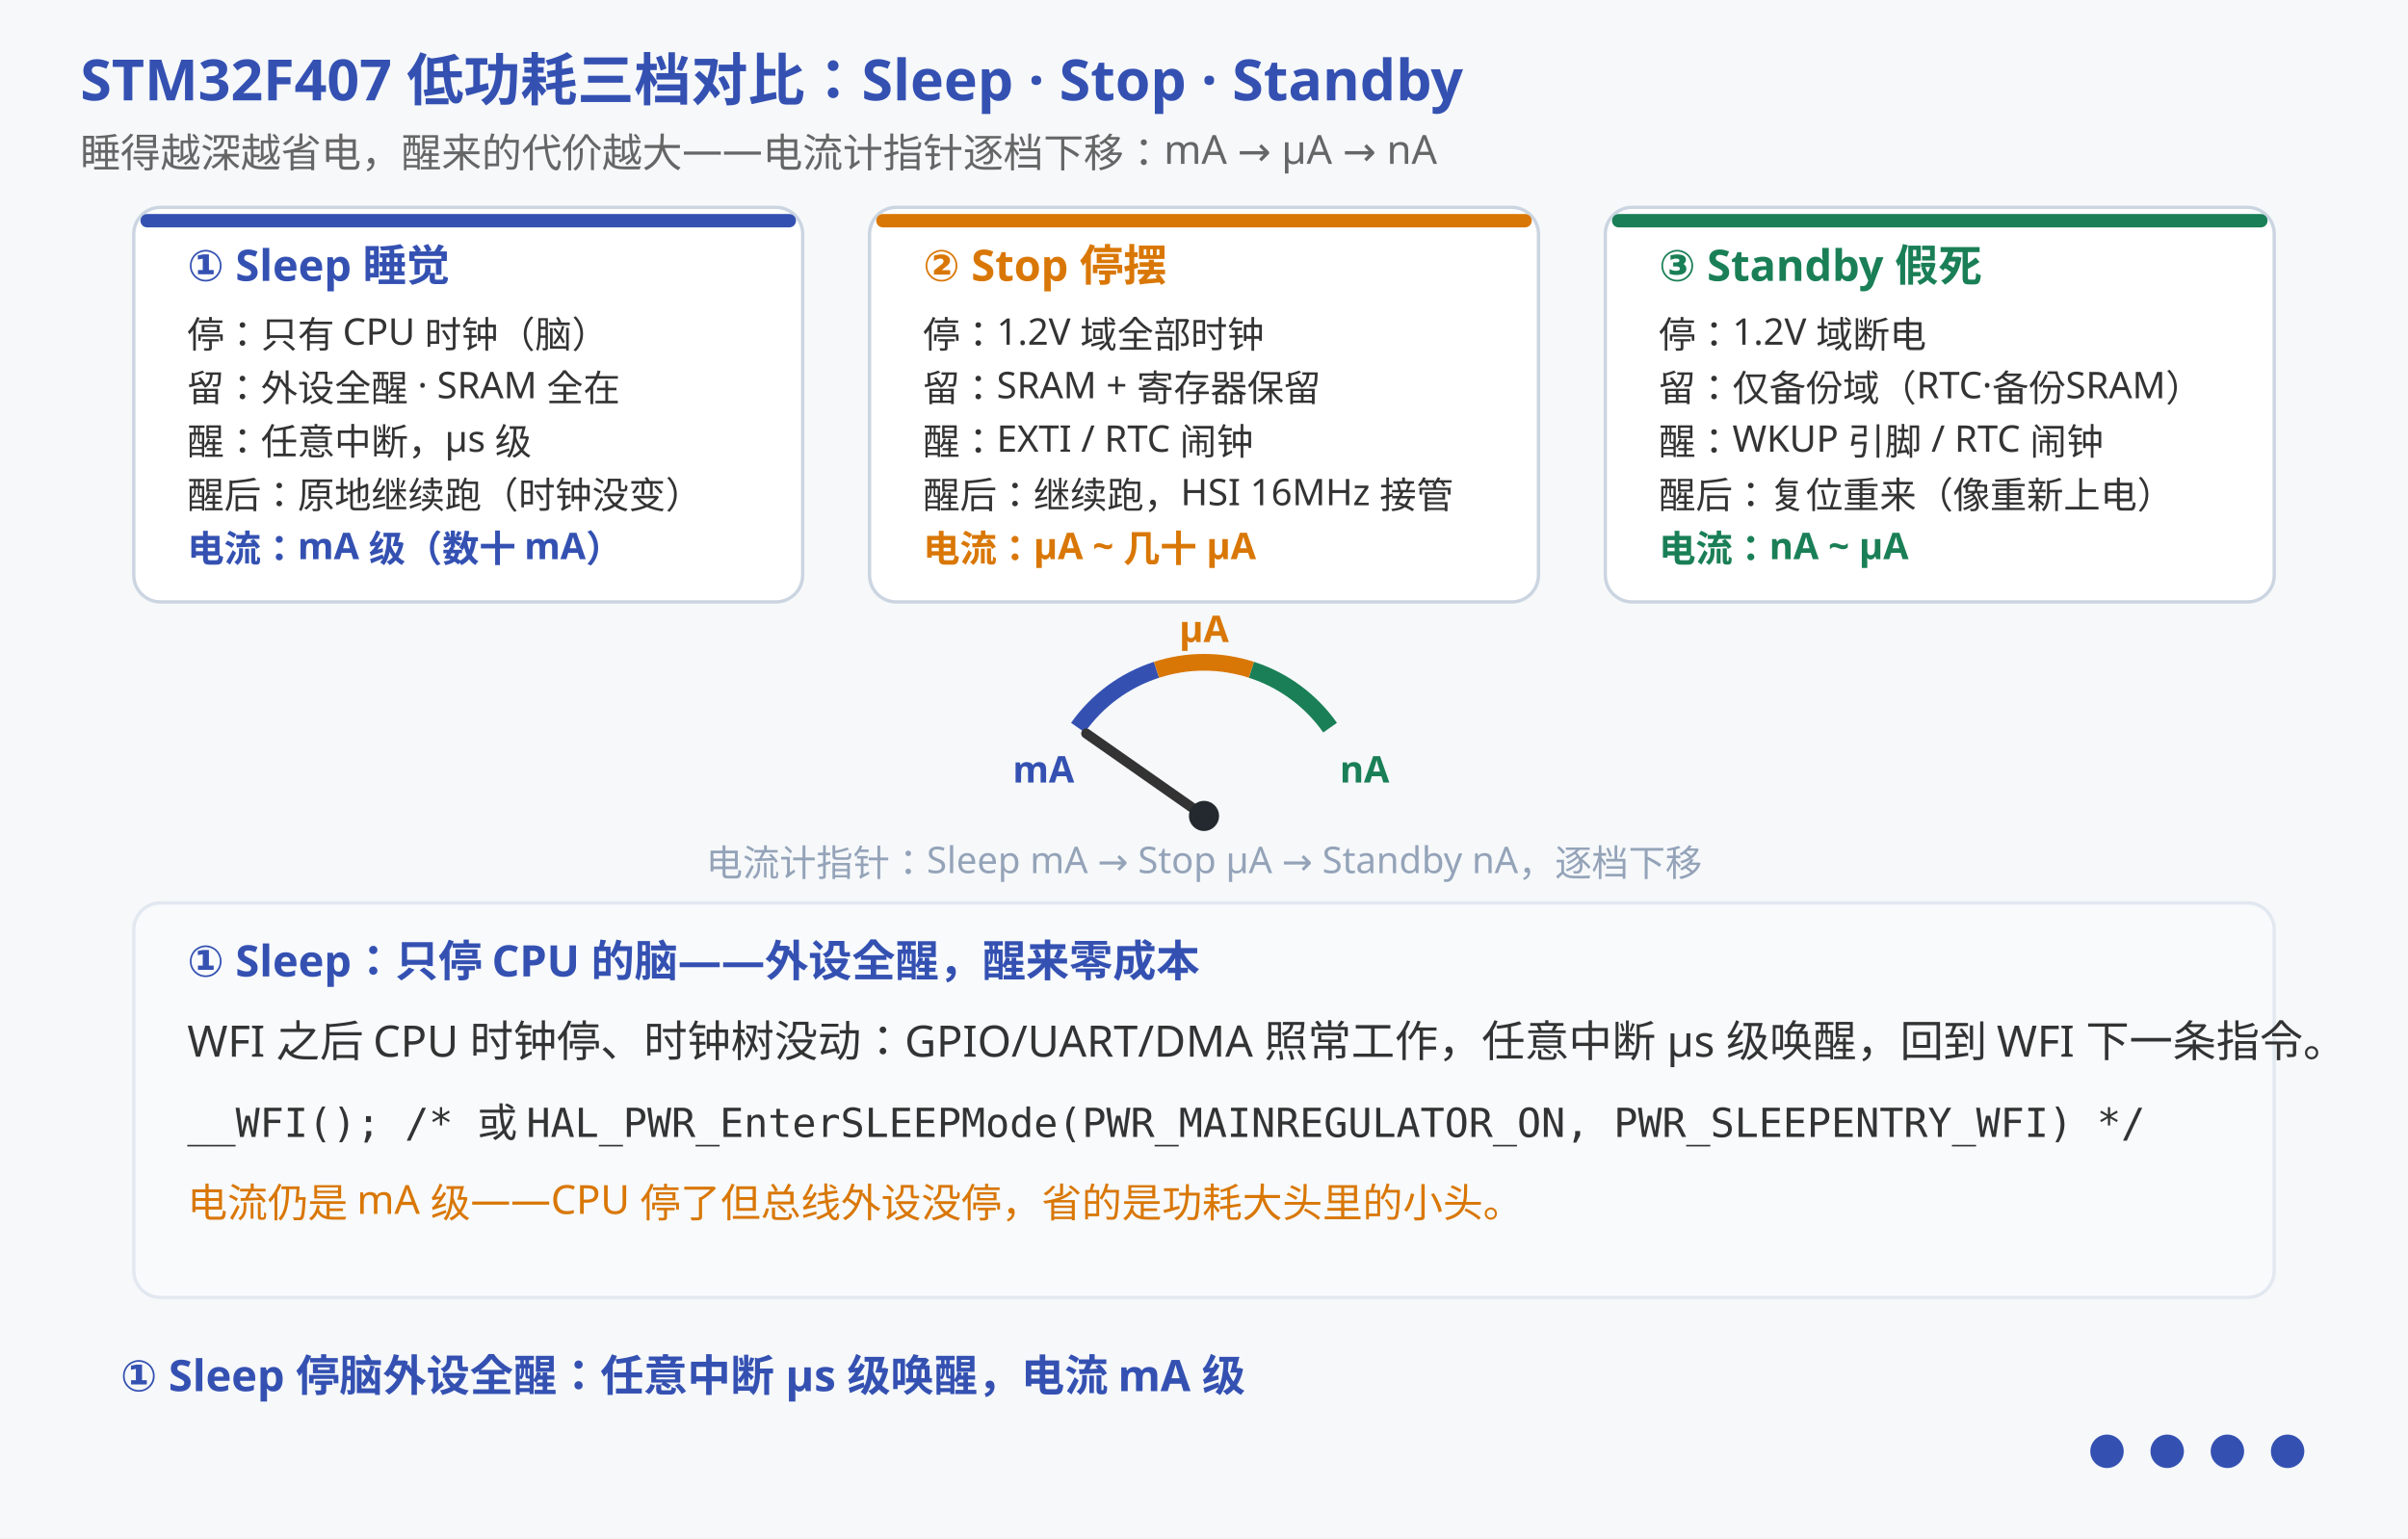
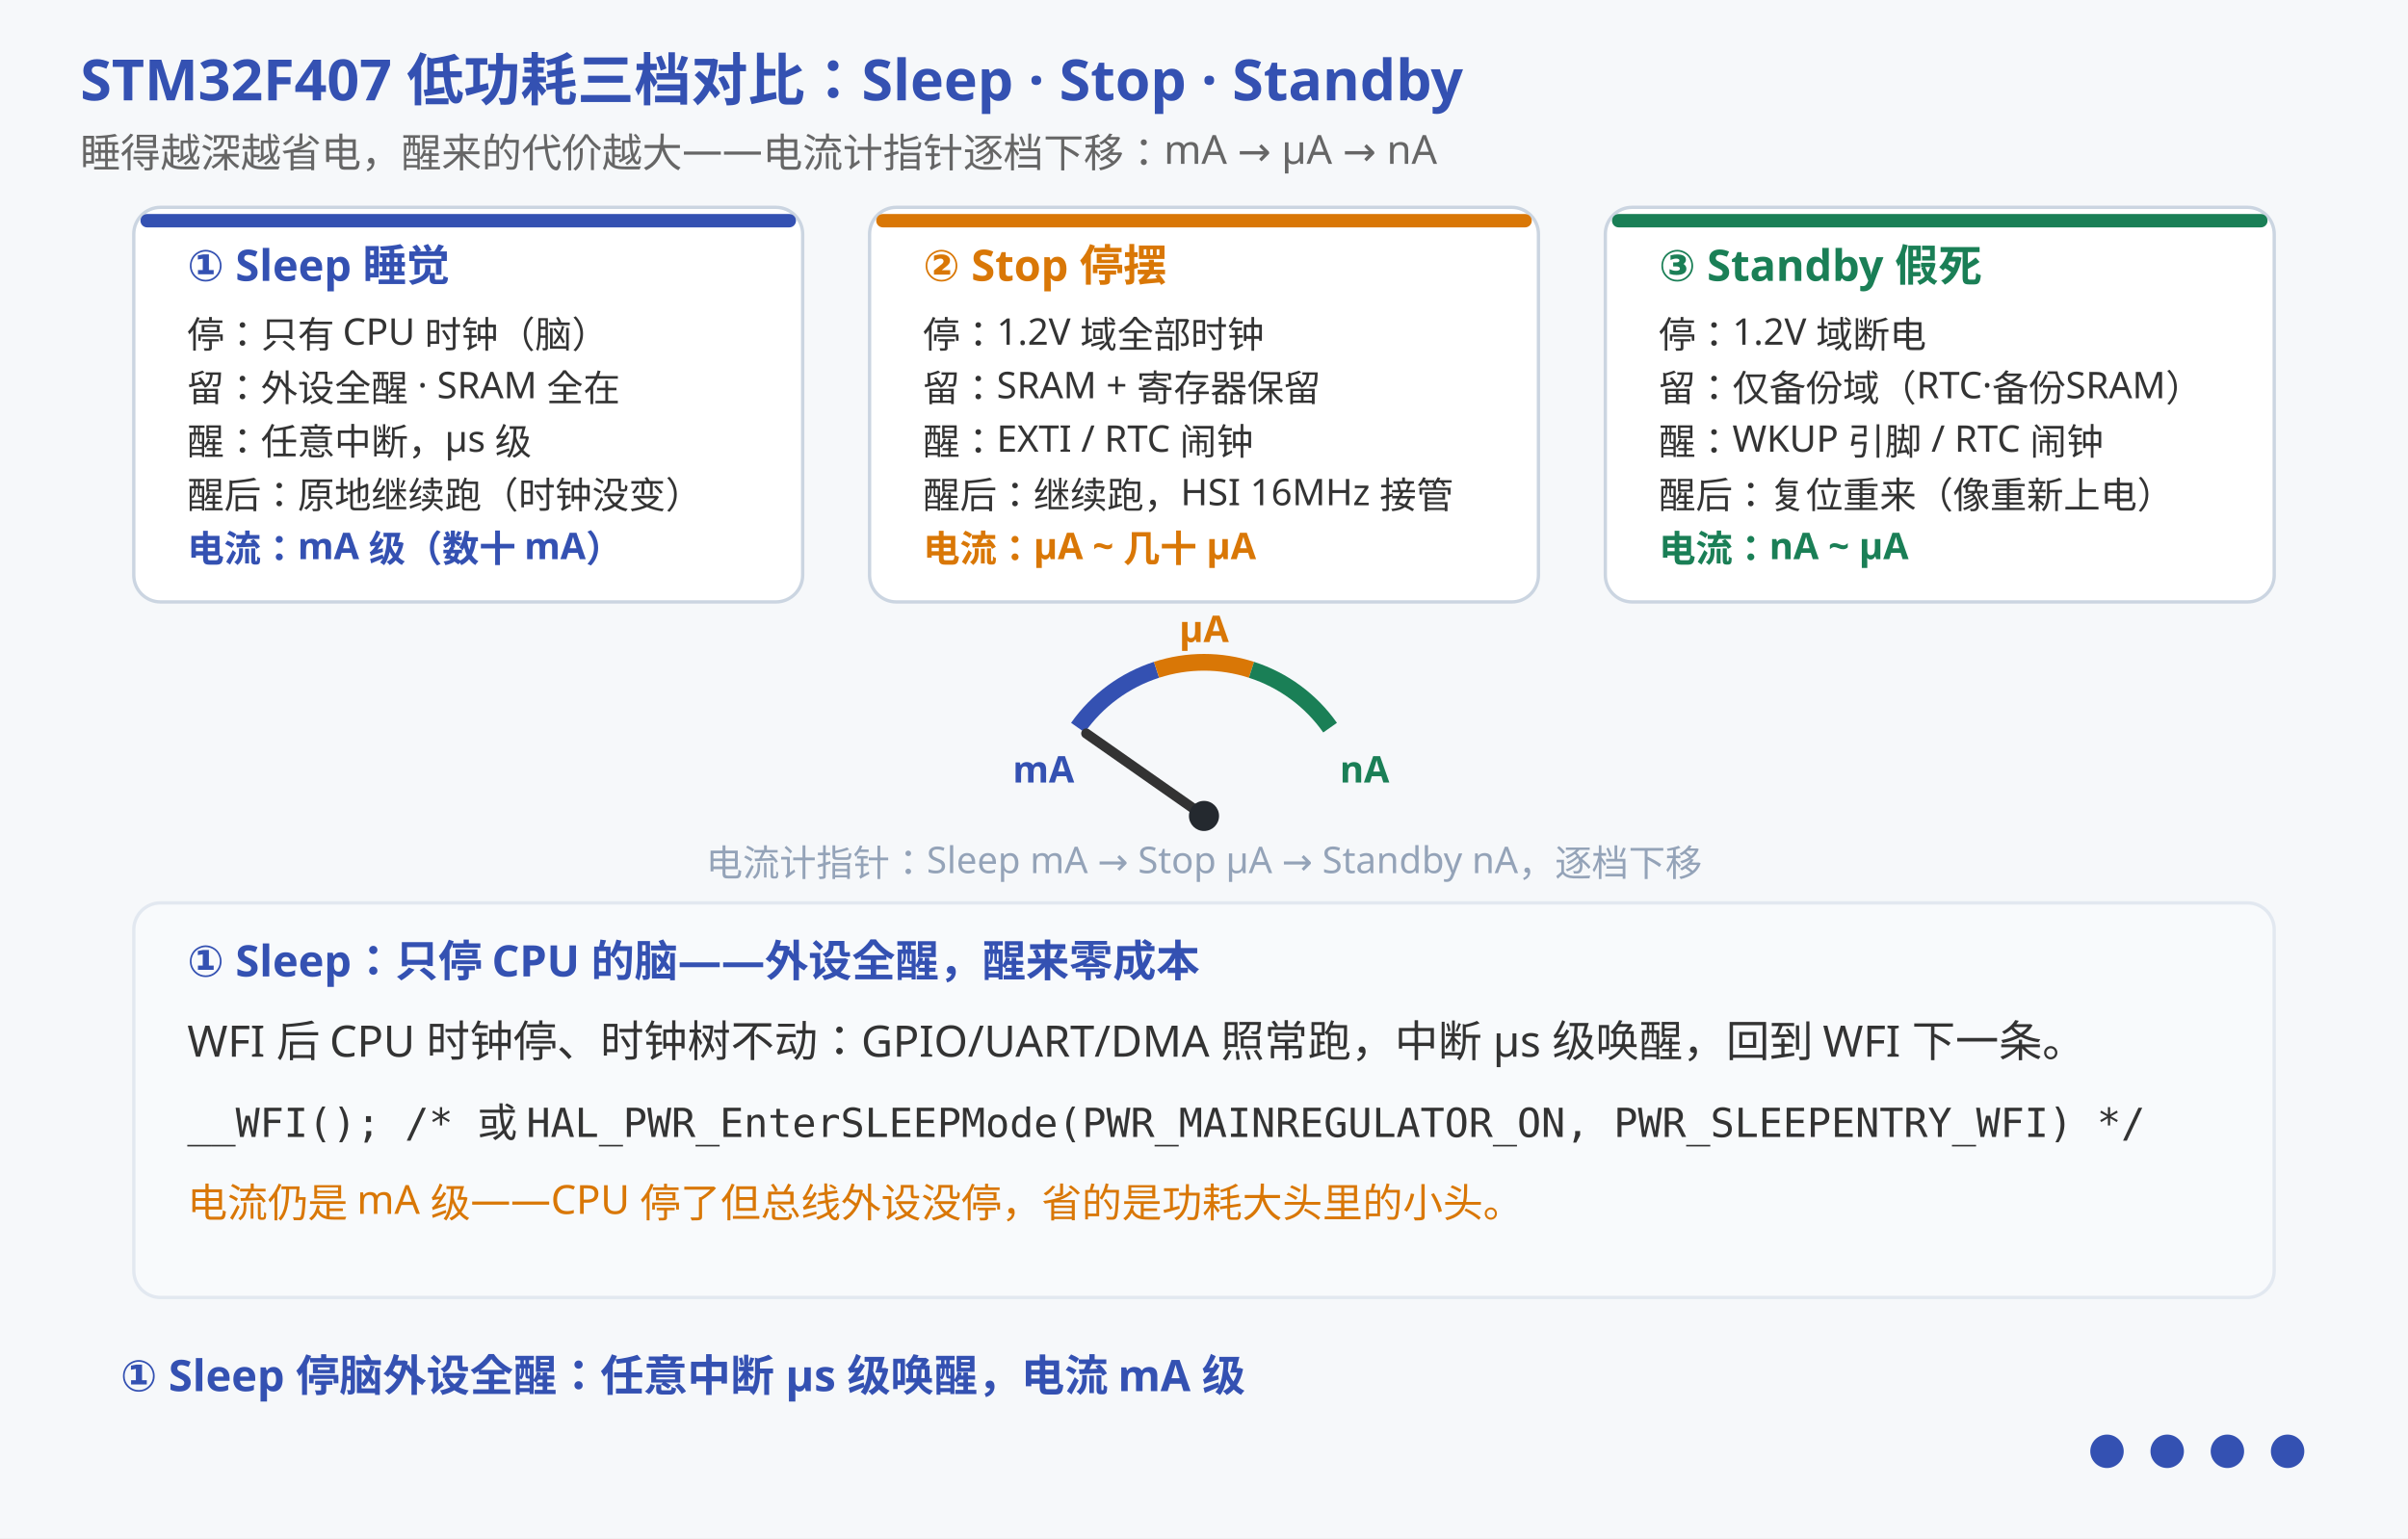
<svg xmlns="http://www.w3.org/2000/svg" viewBox="0 0 720 460" font-family="'Segoe UI','Microsoft YaHei',sans-serif">
  <rect width="720" height="460" fill="#f6f8fa" />
  <text x="24" y="30" font-size="17" font-weight="bold" fill="#3451b2">STM32F407 低功耗三档对比：Sleep · Stop · Standby</text>
  <text x="24" y="50" font-size="12" fill="#666">睡得越深越省电，醒来的代价越大——电流计指针逐档下移：mA → µA → nA</text>
  <rect x="40" y="62" width="200" height="118" rx="8" fill="#ffffff" stroke="#cbd5e1" />
  <rect x="42" y="64" width="196" height="4" rx="2" fill="#3451b2" />
  <text x="56" y="84" font-size="13" font-weight="bold" fill="#3451b2">① Sleep 睡觉</text>
  <text x="56" y="104" font-size="11" fill="#333">停：只有 CPU 时钟（脑）</text>
  <text x="56" y="120" font-size="11" fill="#333">留：外设全醒 · SRAM 全在</text>
  <text x="56" y="136" font-size="11" fill="#333">醒：任意中断，µs 级</text>
  <text x="56" y="152" font-size="11" fill="#333">醒后：原地继续跑（时钟没变）</text>
  <text x="56" y="168" font-size="11" font-weight="bold" fill="#3451b2">电流：mA 级（数十 mA）</text>
  <rect x="260" y="62" width="200" height="118" rx="8" fill="#ffffff" stroke="#cbd5e1" />
  <rect x="262" y="64" width="196" height="4" rx="2" fill="#d97706" />
  <text x="276" y="84" font-size="13" font-weight="bold" fill="#d97706">② Stop 停摆</text>
  <text x="276" y="104" font-size="11" fill="#333">停：1.2V 域全部时钟</text>
  <text x="276" y="120" font-size="11" fill="#333">留：SRAM + 寄存器保留</text>
  <text x="276" y="136" font-size="11" fill="#333">醒：EXTI / RTC 闹钟</text>
  <text x="276" y="152" font-size="11" fill="#333">醒后：继续跑，HSI 16MHz 接管</text>
  <text x="276" y="168" font-size="11" font-weight="bold" fill="#d97706">电流：µA ~ 几十 µA</text>
  <rect x="480" y="62" width="200" height="118" rx="8" fill="#ffffff" stroke="#cbd5e1" />
  <rect x="482" y="64" width="196" height="4" rx="2" fill="#1a7f56" />
  <text x="496" y="84" font-size="13" font-weight="bold" fill="#1a7f56">③ Standby 假死</text>
  <text x="496" y="104" font-size="11" fill="#333">停：1.2V 域断电</text>
  <text x="496" y="120" font-size="11" fill="#333">留：仅备份域（RTC·备份SRAM）</text>
  <text x="496" y="136" font-size="11" fill="#333">醒：WKUP 引脚 / RTC 闹钟</text>
  <text x="496" y="152" font-size="11" fill="#333">醒后：复位重来（像重新上电）</text>
  <text x="496" y="168" font-size="11" font-weight="bold" fill="#1a7f56">电流：nA ~ µA</text>
  <path d="M 322.3 217.6 A 46 46 0 0 1 345.8 200.3" fill="none" stroke="#3451b2" stroke-width="5" />
  <path d="M 345.8 200.3 A 46 46 0 0 1 374.2 200.3" fill="none" stroke="#d97706" stroke-width="5" />
  <path d="M 374.2 200.3 A 46 46 0 0 1 397.7 217.6" fill="none" stroke="#1a7f56" stroke-width="5" />
  <text x="312" y="234" font-size="11" font-weight="bold" fill="#3451b2" text-anchor="middle">mA</text>
  <text x="360" y="192" font-size="11" font-weight="bold" fill="#d97706" text-anchor="middle">µA</text>
  <text x="408" y="234" font-size="11" font-weight="bold" fill="#1a7f56" text-anchor="middle">nA</text>
  <g transform="rotate(-55 360 244)">
    <animateTransform attributeName="transform" type="rotate" values="-55 360 244;-55 360 244;0 360 244;0 360 244;55 360 244;55 360 244;-55 360 244" keyTimes="0;0.12;0.38;0.5;0.76;0.9;1" dur="6s" repeatCount="indefinite" />
    <line x1="360" y1="244" x2="360" y2="201" stroke="#333" stroke-width="3" stroke-linecap="round" />
  </g>
  <circle cx="360" cy="244" r="4.5" fill="#24292f" />
  <text x="360" y="262" font-size="11" fill="#94a3b8" text-anchor="middle">电流计指针：Sleep mA → Stop µA → Standby nA，逐档下移</text>
  <g opacity="1">
    <animate attributeName="opacity" calcMode="discrete" values="1;0;0;0;0" keyTimes="0;0.25;0.5;0.75;1" dur="12s" repeatCount="indefinite" />
    <rect x="40" y="270" width="640" height="118" rx="8" fill="#f8fafc" stroke="#e2e8f0" />
    <text x="56" y="292" font-size="13" font-weight="bold" fill="#3451b2">① Sleep：只停 CPU 的脑——外设全醒，醒来零成本</text>
-     <text x="56" y="316" font-size="13" fill="#333">WFI 之后 CPU 时钟停、时钟树没动：GPIO/UART/DMA 照常工作，任意中断 µs 级唤醒，回到 WFI 下一条指令。</text>
+     <text x="56" y="316" font-size="13" fill="#333">WFI 后 CPU 时钟停、时钟树不动：GPIO/UART/DMA 照常跑，中断 µs 级唤醒，回到 WFI 下一条。</text>
    <text x="56" y="340" font-size="12" font-family="Consolas,monospace" fill="#333">__WFI();  /* 或 HAL_PWR_EnterSLEEPMode(PWR_MAINREGULATOR_ON, PWR_SLEEPENTRY_WFI) */</text>
    <text x="56" y="364" font-size="12" fill="#d97706">电流仍是 mA 级——CPU 停了但总线外设没停，省的是功耗大头里的小头。</text>
  </g>
  <g opacity="0">
    <animate attributeName="opacity" calcMode="discrete" values="0;1;0;0;0" keyTimes="0;0.25;0.5;0.75;1" dur="12s" repeatCount="indefinite" />
    <rect x="40" y="270" width="640" height="118" rx="8" fill="#f8fafc" stroke="#e2e8f0" />
    <text x="56" y="292" font-size="13" font-weight="bold" fill="#d97706">② Stop：1.2V 域时钟全停——记忆还在，钟没了</text>
-     <text x="56" y="316" font-size="13" fill="#333">调压器进低功耗模式，SRAM/寄存器内容保留；唤醒靠 EXTI 线（RTC 闹钟走 EXTI line17），醒来从 WFI 之后继续。</text>
+     <text x="56" y="316" font-size="13" fill="#333">调压器进低功耗，SRAM/寄存器都保留；靠 EXTI 唤醒（RTC 闹钟走 line17），醒来接着 WFI 之后跑。</text>
    <text x="56" y="340" font-size="12" font-family="Consolas,monospace" fill="#333">HAL_PWR_EnterSTOPMode(PWR_LOWPOWERREGULATOR_ON, PWR_STOPENTRY_WFI);</text>
    <text x="56" y="364" font-size="12" fill="#d97706">醒来 PLL 已停、HSI 16MHz 接管——要回 168MHz 必须重配 SystemClock_Config()。</text>
  </g>
  <g opacity="0">
    <animate attributeName="opacity" calcMode="discrete" values="0;0;1;0;0" keyTimes="0;0.25;0.5;0.75;1" dur="12s" repeatCount="indefinite" />
    <rect x="40" y="270" width="640" height="118" rx="8" fill="#f8fafc" stroke="#e2e8f0" />
    <text x="56" y="292" font-size="13" font-weight="bold" fill="#1a7f56">③ Standby：1.2V 域断电——只留备份域的遗言</text>
-     <text x="56" y="316" font-size="13" fill="#333">SRAM 全丢、寄存器全丢；只有备份域带电：RTC、4KB 备份 SRAM、备份寄存器——“遗言”只能写在这里。</text>
+     <text x="56" y="316" font-size="13" fill="#333">SRAM 全丢、寄存器全丢；只有备份域带电：RTC、4KB 备份 SRAM、备份寄存器——"遗言"只写这儿。</text>
    <text x="56" y="340" font-size="12" font-family="Consolas,monospace" fill="#333">if (PWR-&gt;CSR &amp; PWR_CSR_SBF) { /* SBF=1：刚从 Standby 醒来，非冷启动 */ }</text>
    <text x="56" y="364" font-size="12" fill="#3eaf7c">醒来即复位：从复位向量重来，运行上下文全没了——只有备份域记得睡前。</text>
  </g>
  <g opacity="0">
    <animate attributeName="opacity" calcMode="discrete" values="0;0;0;1;0" keyTimes="0;0.25;0.5;0.75;1" dur="12s" repeatCount="indefinite" />
    <rect x="40" y="270" width="640" height="118" rx="8" fill="#f8fafc" stroke="#e2e8f0" />
    <text x="56" y="292" font-size="13" font-weight="bold" fill="#dc2626">④ 唤醒源是设计出来的：睡前必须配好</text>
-     <text x="56" y="316" font-size="13" fill="#333">EXTI（GPIO/事件）、RTC 闹钟、WKUP 引脚（PA0，Standby 专属）——都要睡前配置、使能、清唤醒标志。</text>
+     <text x="56" y="316" font-size="13" fill="#333">EXTI（GPIO/事件）、RTC 闹钟、WKUP 引脚（PA0，仅 Standby）——都要睡前配置、使能、清标志。</text>
    <text x="56" y="340" font-size="12" font-family="Consolas,monospace" fill="#333">HAL_PWR_EnableWakeUpPin(PWR_WAKEUP_PIN1);  /* Standby 唯一的引脚唤醒：PA0 上升沿 */</text>
    <text x="56" y="364" font-size="12" fill="#dc2626">漏配唤醒源 = 睡死：没人叫得醒，只能等 IWDG 复位——选档先列唤醒源清单。</text>
  </g>
  <g font-size="13" font-weight="bold" fill="#3451b2">
    <g opacity="1">
      <animate attributeName="opacity" calcMode="discrete" values="1;0;0;0;1" keyTimes="0;0.25;0.5;0.75;1" dur="12s" repeatCount="indefinite" />
      <text x="36" y="416">① Sleep 停脑外设全醒：任意中断 µs 级唤醒，电流 mA 级</text>
    </g>
    <g opacity="0">
      <animate attributeName="opacity" calcMode="discrete" values="0;1;0;0;0" keyTimes="0;0.25;0.5;0.75;1" dur="12s" repeatCount="indefinite" />
      <text x="36" y="416">② Stop 停钟记忆在：EXTI/RTC 唤醒，µA 级，醒来 HSI 16MHz</text>
    </g>
    <g opacity="0">
      <animate attributeName="opacity" calcMode="discrete" values="0;0;1;0;0" keyTimes="0;0.25;0.5;0.75;1" dur="12s" repeatCount="indefinite" />
      <text x="36" y="416">③ Standby 断电只留遗言：醒来即复位重来，nA ~ µA</text>
    </g>
    <g opacity="0">
      <animate attributeName="opacity" calcMode="discrete" values="0;0;0;1;0" keyTimes="0;0.25;0.5;0.75;1" dur="12s" repeatCount="indefinite" />
      <text x="36" y="416">④ 唤醒源睡前配：EXTI / RTC 闹钟 / WKUP 引脚，漏配 = 睡死</text>
    </g>
  </g>
  <g transform="translate(630,434)" fill="#3451b2">
    <circle cx="0" cy="0" r="5">
      <animate attributeName="opacity" calcMode="discrete" values="1;0.2;0.2;0.2;0.2" keyTimes="0;0.25;0.5;0.75;1" dur="12s" repeatCount="indefinite" />
    </circle>
    <circle cx="18" cy="0" r="5">
      <animate attributeName="opacity" calcMode="discrete" values="0.2;1;0.2;0.2;0.2" keyTimes="0;0.25;0.5;0.75;1" dur="12s" repeatCount="indefinite" />
    </circle>
    <circle cx="36" cy="0" r="5">
      <animate attributeName="opacity" calcMode="discrete" values="0.2;0.2;1;0.2;0.2" keyTimes="0;0.25;0.5;0.75;1" dur="12s" repeatCount="indefinite" />
    </circle>
    <circle cx="54" cy="0" r="5">
      <animate attributeName="opacity" calcMode="discrete" values="0.2;0.2;0.2;1;0.2" keyTimes="0;0.25;0.5;0.75;1" dur="12s" repeatCount="indefinite" />
    </circle>
  </g>
</svg>
